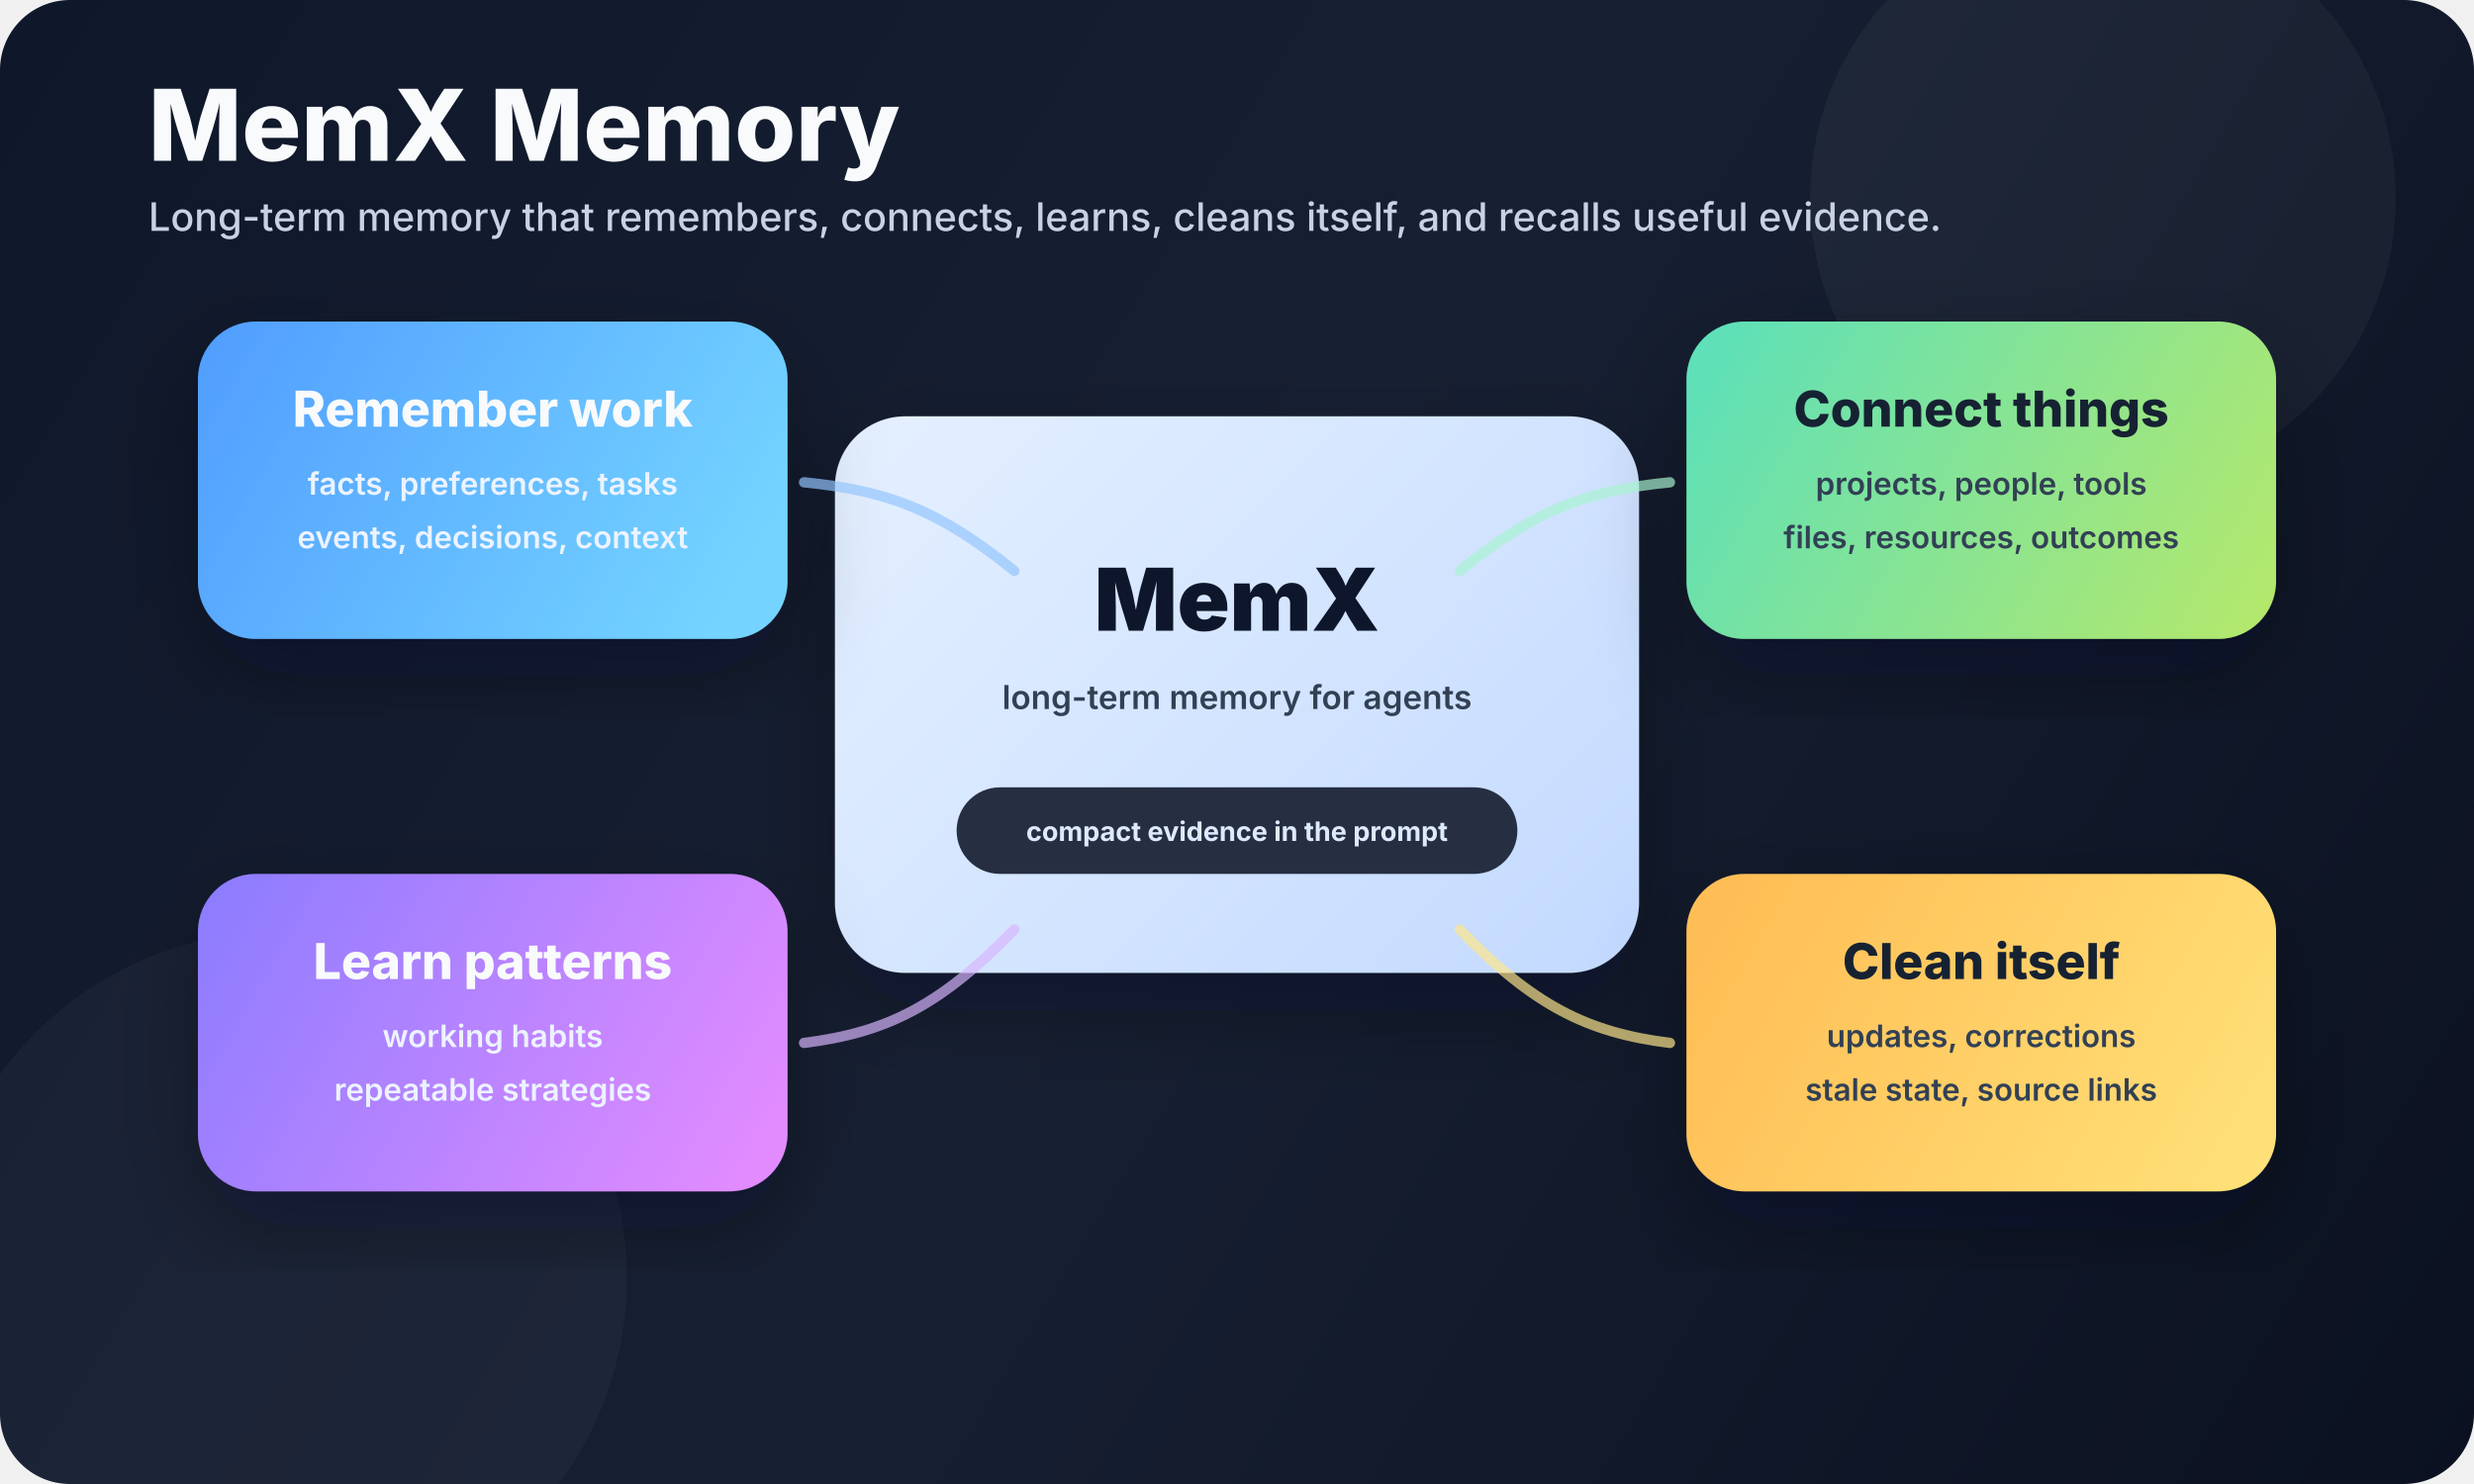
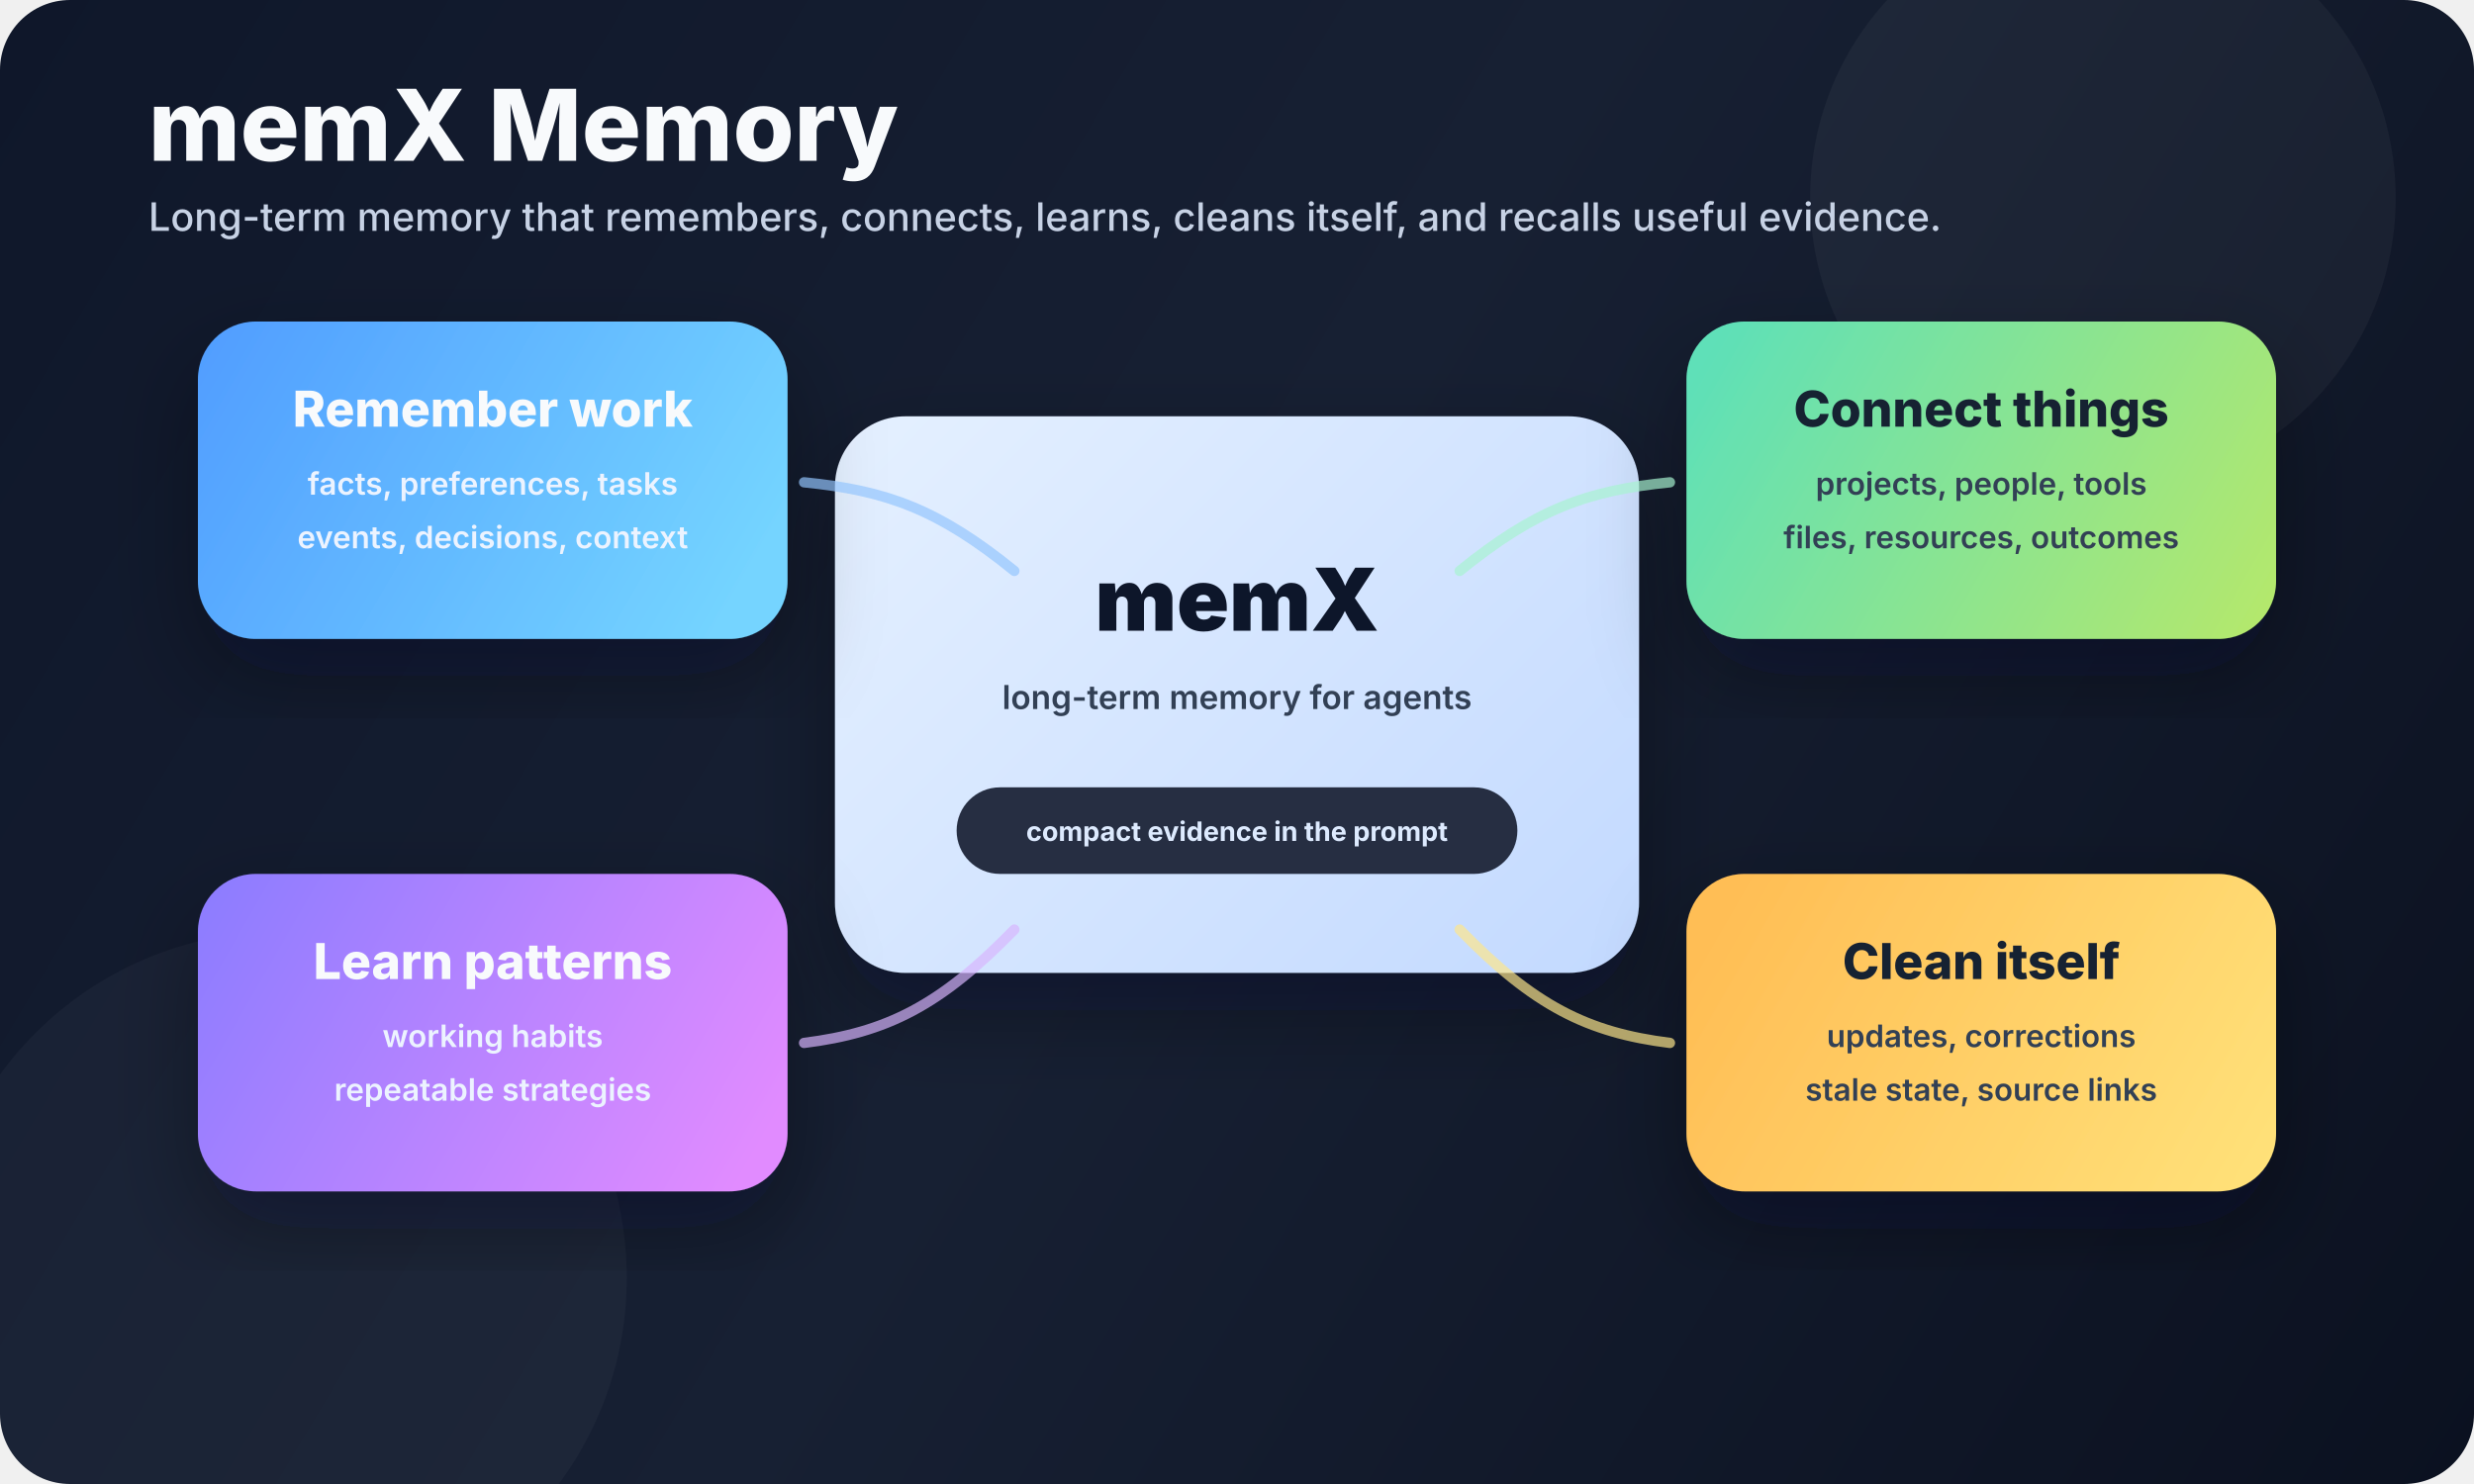
<svg xmlns="http://www.w3.org/2000/svg" width="1200" height="720" viewBox="0 0 1200 720" fill="none" role="img" aria-labelledby="title desc">
  <defs>
    <linearGradient id="bg" x1="0" y1="0" x2="1200" y2="720" gradientUnits="userSpaceOnUse">
      <stop offset="0" stop-color="#0F172A" />
      <stop offset="0.48" stop-color="#172033" />
      <stop offset="1" stop-color="#0B1120" />
    </linearGradient>
    <linearGradient id="center" x1="410" y1="172" x2="790" y2="548" gradientUnits="userSpaceOnUse">
      <stop stop-color="#E6F1FF" />
      <stop offset="1" stop-color="#BFD7FF" />
    </linearGradient>
    <linearGradient id="blue" x1="96" y1="142" x2="356" y2="292" gradientUnits="userSpaceOnUse">
      <stop stop-color="#4F9BFF" />
      <stop offset="1" stop-color="#74D4FF" />
    </linearGradient>
    <linearGradient id="green" x1="844" y1="142" x2="1104" y2="292" gradientUnits="userSpaceOnUse">
      <stop stop-color="#5EE0B8" />
      <stop offset="1" stop-color="#B4E86C" />
    </linearGradient>
    <linearGradient id="purple" x1="96" y1="428" x2="356" y2="578" gradientUnits="userSpaceOnUse">
      <stop stop-color="#8B7CFF" />
      <stop offset="1" stop-color="#E18BFF" />
    </linearGradient>
    <linearGradient id="gold" x1="844" y1="428" x2="1104" y2="578" gradientUnits="userSpaceOnUse">
      <stop stop-color="#FFBE55" />
      <stop offset="1" stop-color="#FFE27A" />
    </linearGradient>
    <filter id="shadow" x="-25%" y="-25%" width="150%" height="150%" color-interpolation-filters="sRGB">
      <feDropShadow dx="0" dy="18" stdDeviation="22" flood-color="#020617" flood-opacity="0.34" />
    </filter>
    <style>
      .title { font: 800 48px Inter, ui-sans-serif, system-ui, -apple-system, BlinkMacSystemFont, "Segoe UI", sans-serif; fill: #F8FAFC; letter-spacing: 0; }
      .subtitle { font: 500 19px Inter, ui-sans-serif, system-ui, -apple-system, BlinkMacSystemFont, "Segoe UI", sans-serif; fill: #C7D2E5; letter-spacing: 0; }
      .centerTitle { font: 900 42px Inter, ui-sans-serif, system-ui, -apple-system, BlinkMacSystemFont, "Segoe UI", sans-serif; fill: #0F172A; letter-spacing: 0; }
      .centerSmall { font: 600 16px Inter, ui-sans-serif, system-ui, -apple-system, BlinkMacSystemFont, "Segoe UI", sans-serif; fill: #334155; letter-spacing: 0; }
      .cardTitle { font: 800 24px Inter, ui-sans-serif, system-ui, -apple-system, BlinkMacSystemFont, "Segoe UI", sans-serif; fill: #F8FAFC; letter-spacing: 0; }
      .cardText { font: 600 15px Inter, ui-sans-serif, system-ui, -apple-system, BlinkMacSystemFont, "Segoe UI", sans-serif; fill: #ECF3FF; letter-spacing: 0; }
      .darkTitle { font: 800 24px Inter, ui-sans-serif, system-ui, -apple-system, BlinkMacSystemFont, "Segoe UI", sans-serif; fill: #172033; letter-spacing: 0; }
      .darkText { font: 600 15px Inter, ui-sans-serif, system-ui, -apple-system, BlinkMacSystemFont, "Segoe UI", sans-serif; fill: #334155; letter-spacing: 0; }
      .pill { font: 700 13px Inter, ui-sans-serif, system-ui, -apple-system, BlinkMacSystemFont, "Segoe UI", sans-serif; fill: #DDEAFE; letter-spacing: 0; }
    </style>
  </defs>
  <rect width="1200" height="720" rx="34" fill="url(#bg)" />
  <circle cx="1020" cy="96" r="142" fill="#FFFFFF" opacity="0.04" />
  <circle cx="136" cy="620" r="168" fill="#FFFFFF" opacity="0.035" />
-   <text x="72" y="78" class="title">MemX Memory</text>
+   <text x="72" y="78" class="title">memX Memory</text>
  <text x="72" y="112" class="subtitle">Long-term memory that remembers, connects, learns, cleans itself, and recalls useful evidence.</text>
  <g filter="url(#shadow)">
    <rect x="405" y="202" width="390" height="270" rx="34" fill="url(#center)" />
-     <text x="600" y="306" text-anchor="middle" class="centerTitle">MemX</text>
+     <text x="600" y="306" text-anchor="middle" class="centerTitle">memX</text>
    <text x="600" y="344" text-anchor="middle" class="centerSmall">long-term memory for agents</text>
    <rect x="464" y="382" width="272" height="42" rx="21" fill="#0F172A" opacity="0.88" />
    <text x="600" y="408" text-anchor="middle" class="pill">compact evidence in the prompt</text>
  </g>
  <g filter="url(#shadow)">
    <rect x="96" y="156" width="286" height="154" rx="28" fill="url(#blue)" />
    <text x="239" y="207" text-anchor="middle" class="cardTitle">Remember work</text>
    <text x="239" y="240" text-anchor="middle" class="cardText">facts, preferences, tasks</text>
    <text x="239" y="266" text-anchor="middle" class="cardText">events, decisions, context</text>
  </g>
  <g filter="url(#shadow)">
    <rect x="818" y="156" width="286" height="154" rx="28" fill="url(#green)" />
    <text x="961" y="207" text-anchor="middle" class="darkTitle">Connect things</text>
    <text x="961" y="240" text-anchor="middle" class="darkText">projects, people, tools</text>
    <text x="961" y="266" text-anchor="middle" class="darkText">files, resources, outcomes</text>
  </g>
  <g filter="url(#shadow)">
    <rect x="96" y="424" width="286" height="154" rx="28" fill="url(#purple)" />
    <text x="239" y="475" text-anchor="middle" class="cardTitle">Learn patterns</text>
    <text x="239" y="508" text-anchor="middle" class="cardText">working habits</text>
    <text x="239" y="534" text-anchor="middle" class="cardText">repeatable strategies</text>
  </g>
  <g filter="url(#shadow)">
    <rect x="818" y="424" width="286" height="154" rx="28" fill="url(#gold)" />
    <text x="961" y="475" text-anchor="middle" class="darkTitle">Clean itself</text>
    <text x="961" y="508" text-anchor="middle" class="darkText">updates, corrections</text>
    <text x="961" y="534" text-anchor="middle" class="darkText">stale state, source links</text>
  </g>
  <path d="M390 234C430 238 455 247 492 277" stroke="#93C5FD" stroke-width="5" stroke-linecap="round" opacity="0.68" />
  <path d="M810 234C770 238 745 247 708 277" stroke="#A7F3D0" stroke-width="5" stroke-linecap="round" opacity="0.68" />
  <path d="M390 506C430 501 456 488 492 451" stroke="#D8B4FE" stroke-width="5" stroke-linecap="round" opacity="0.68" />
  <path d="M810 506C770 501 744 488 708 451" stroke="#FDE68A" stroke-width="5" stroke-linecap="round" opacity="0.68" />
</svg>
